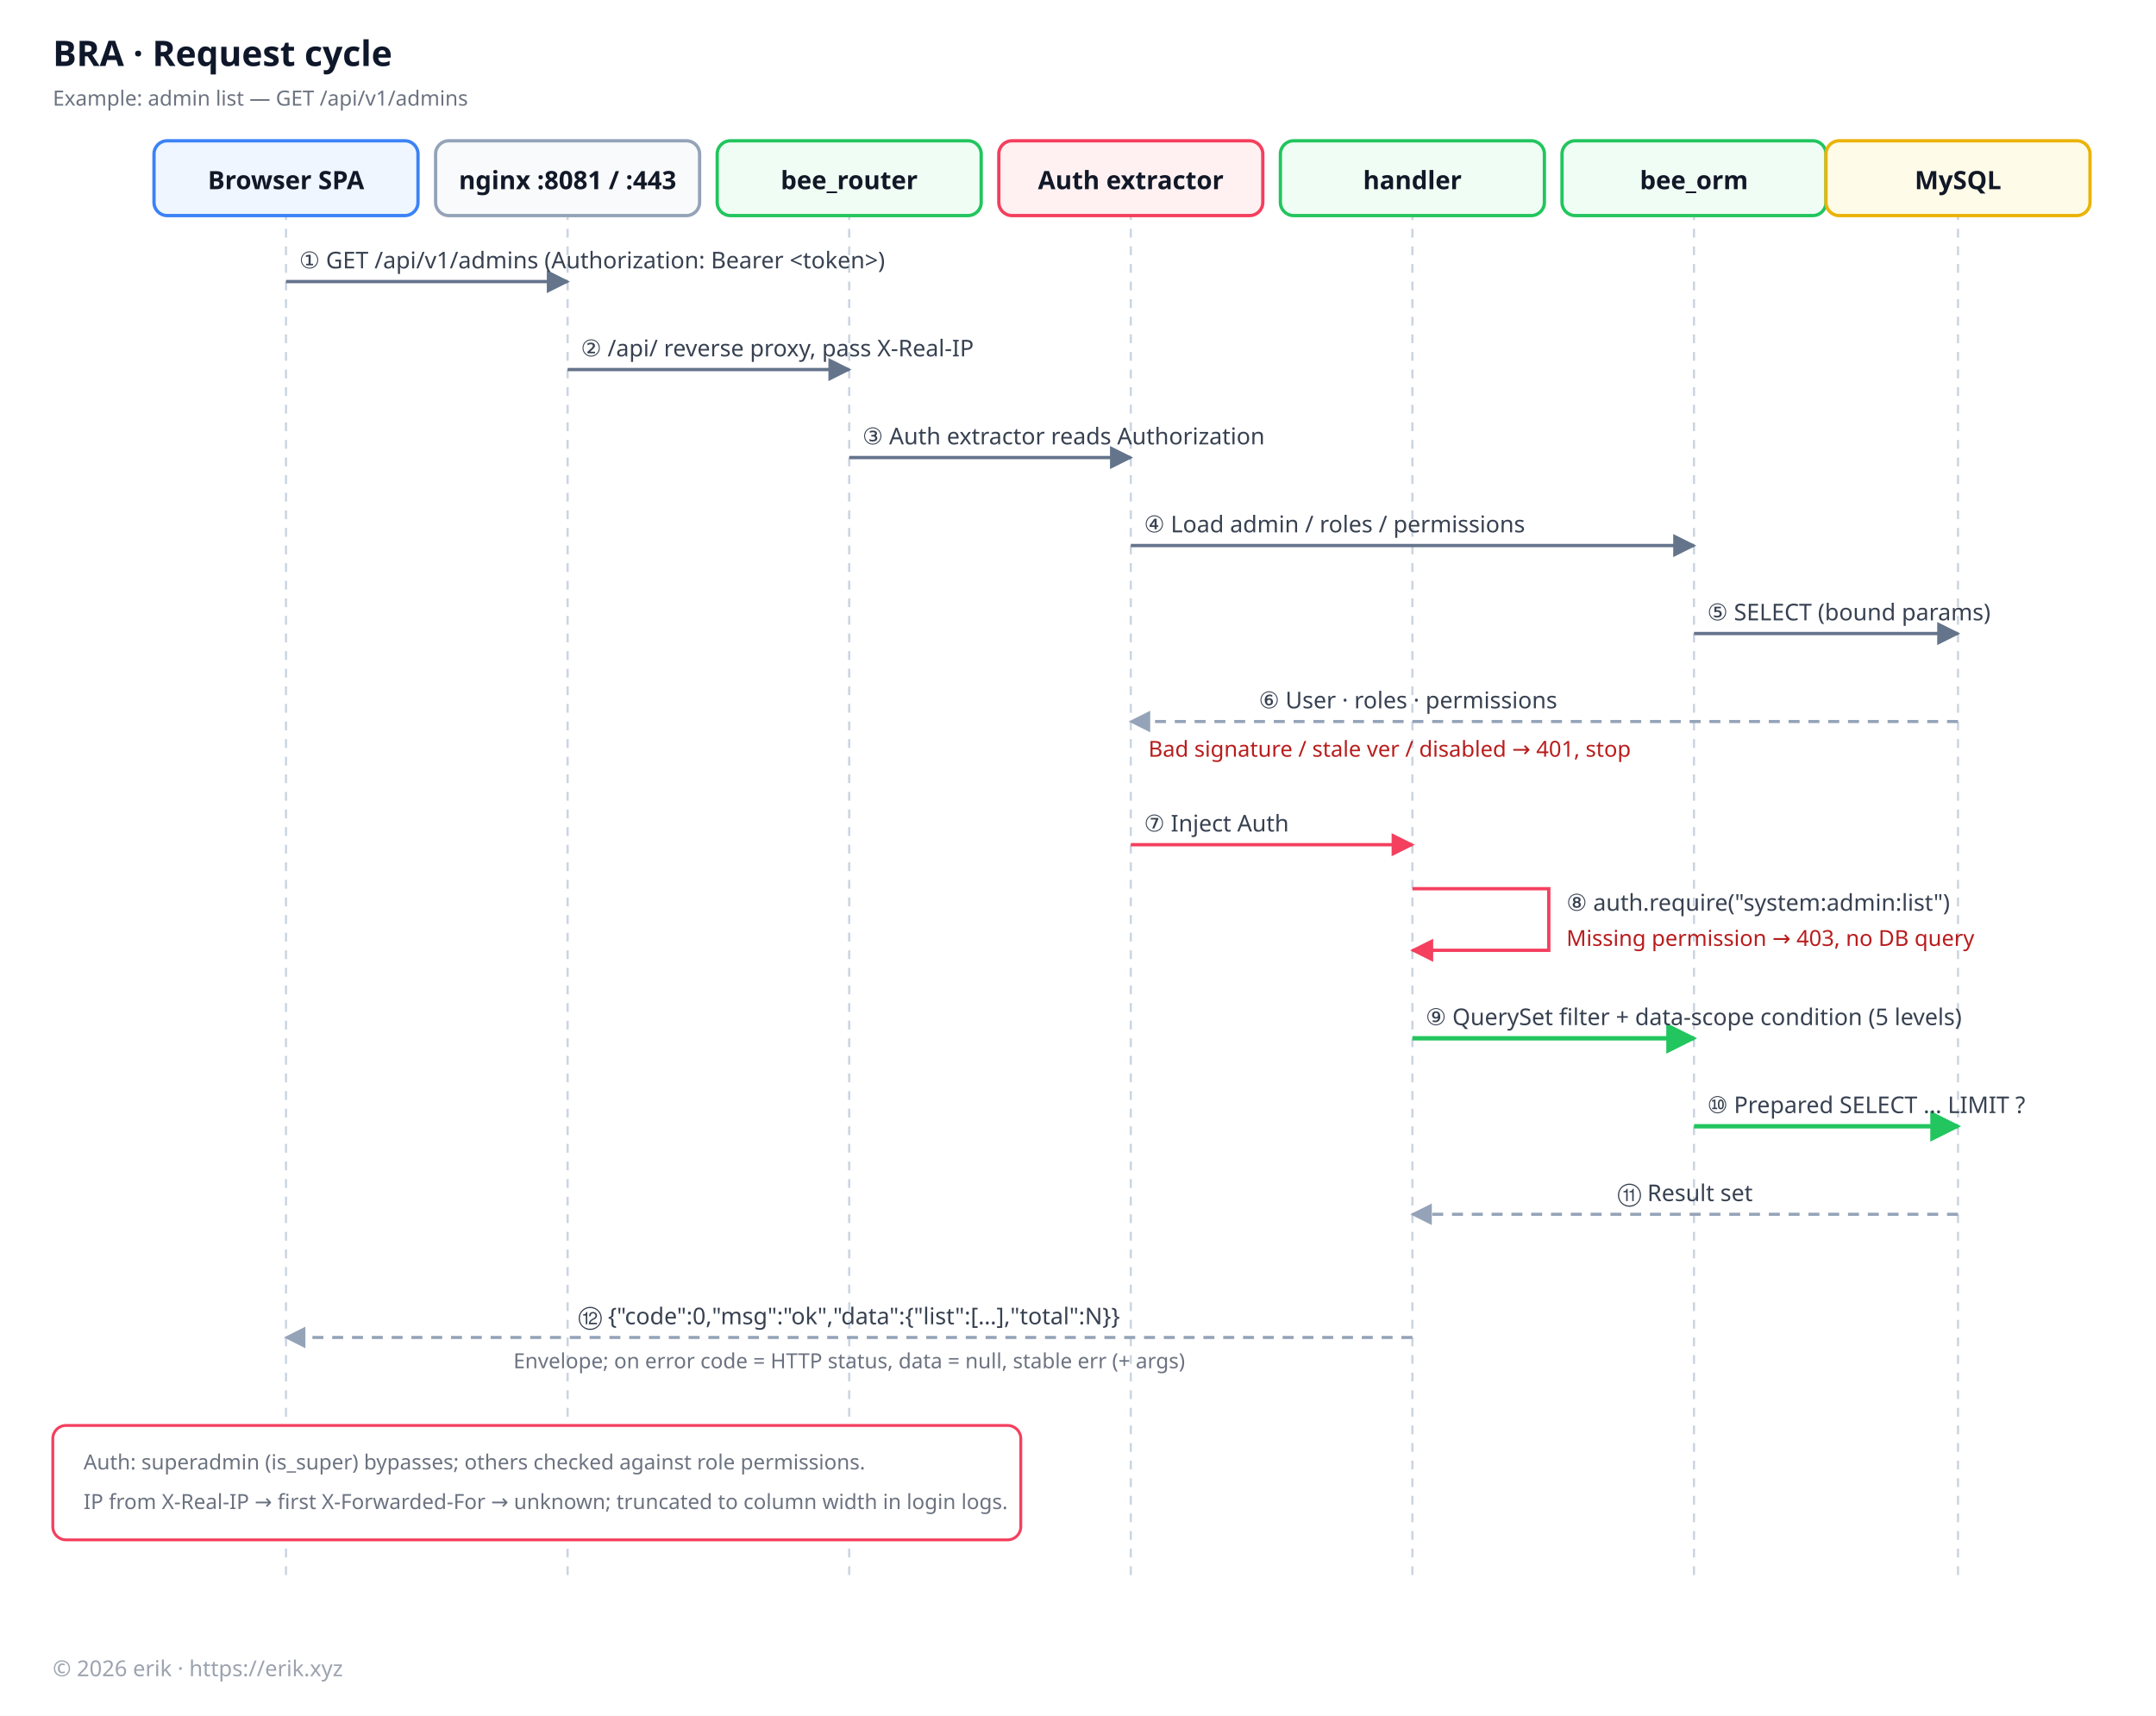
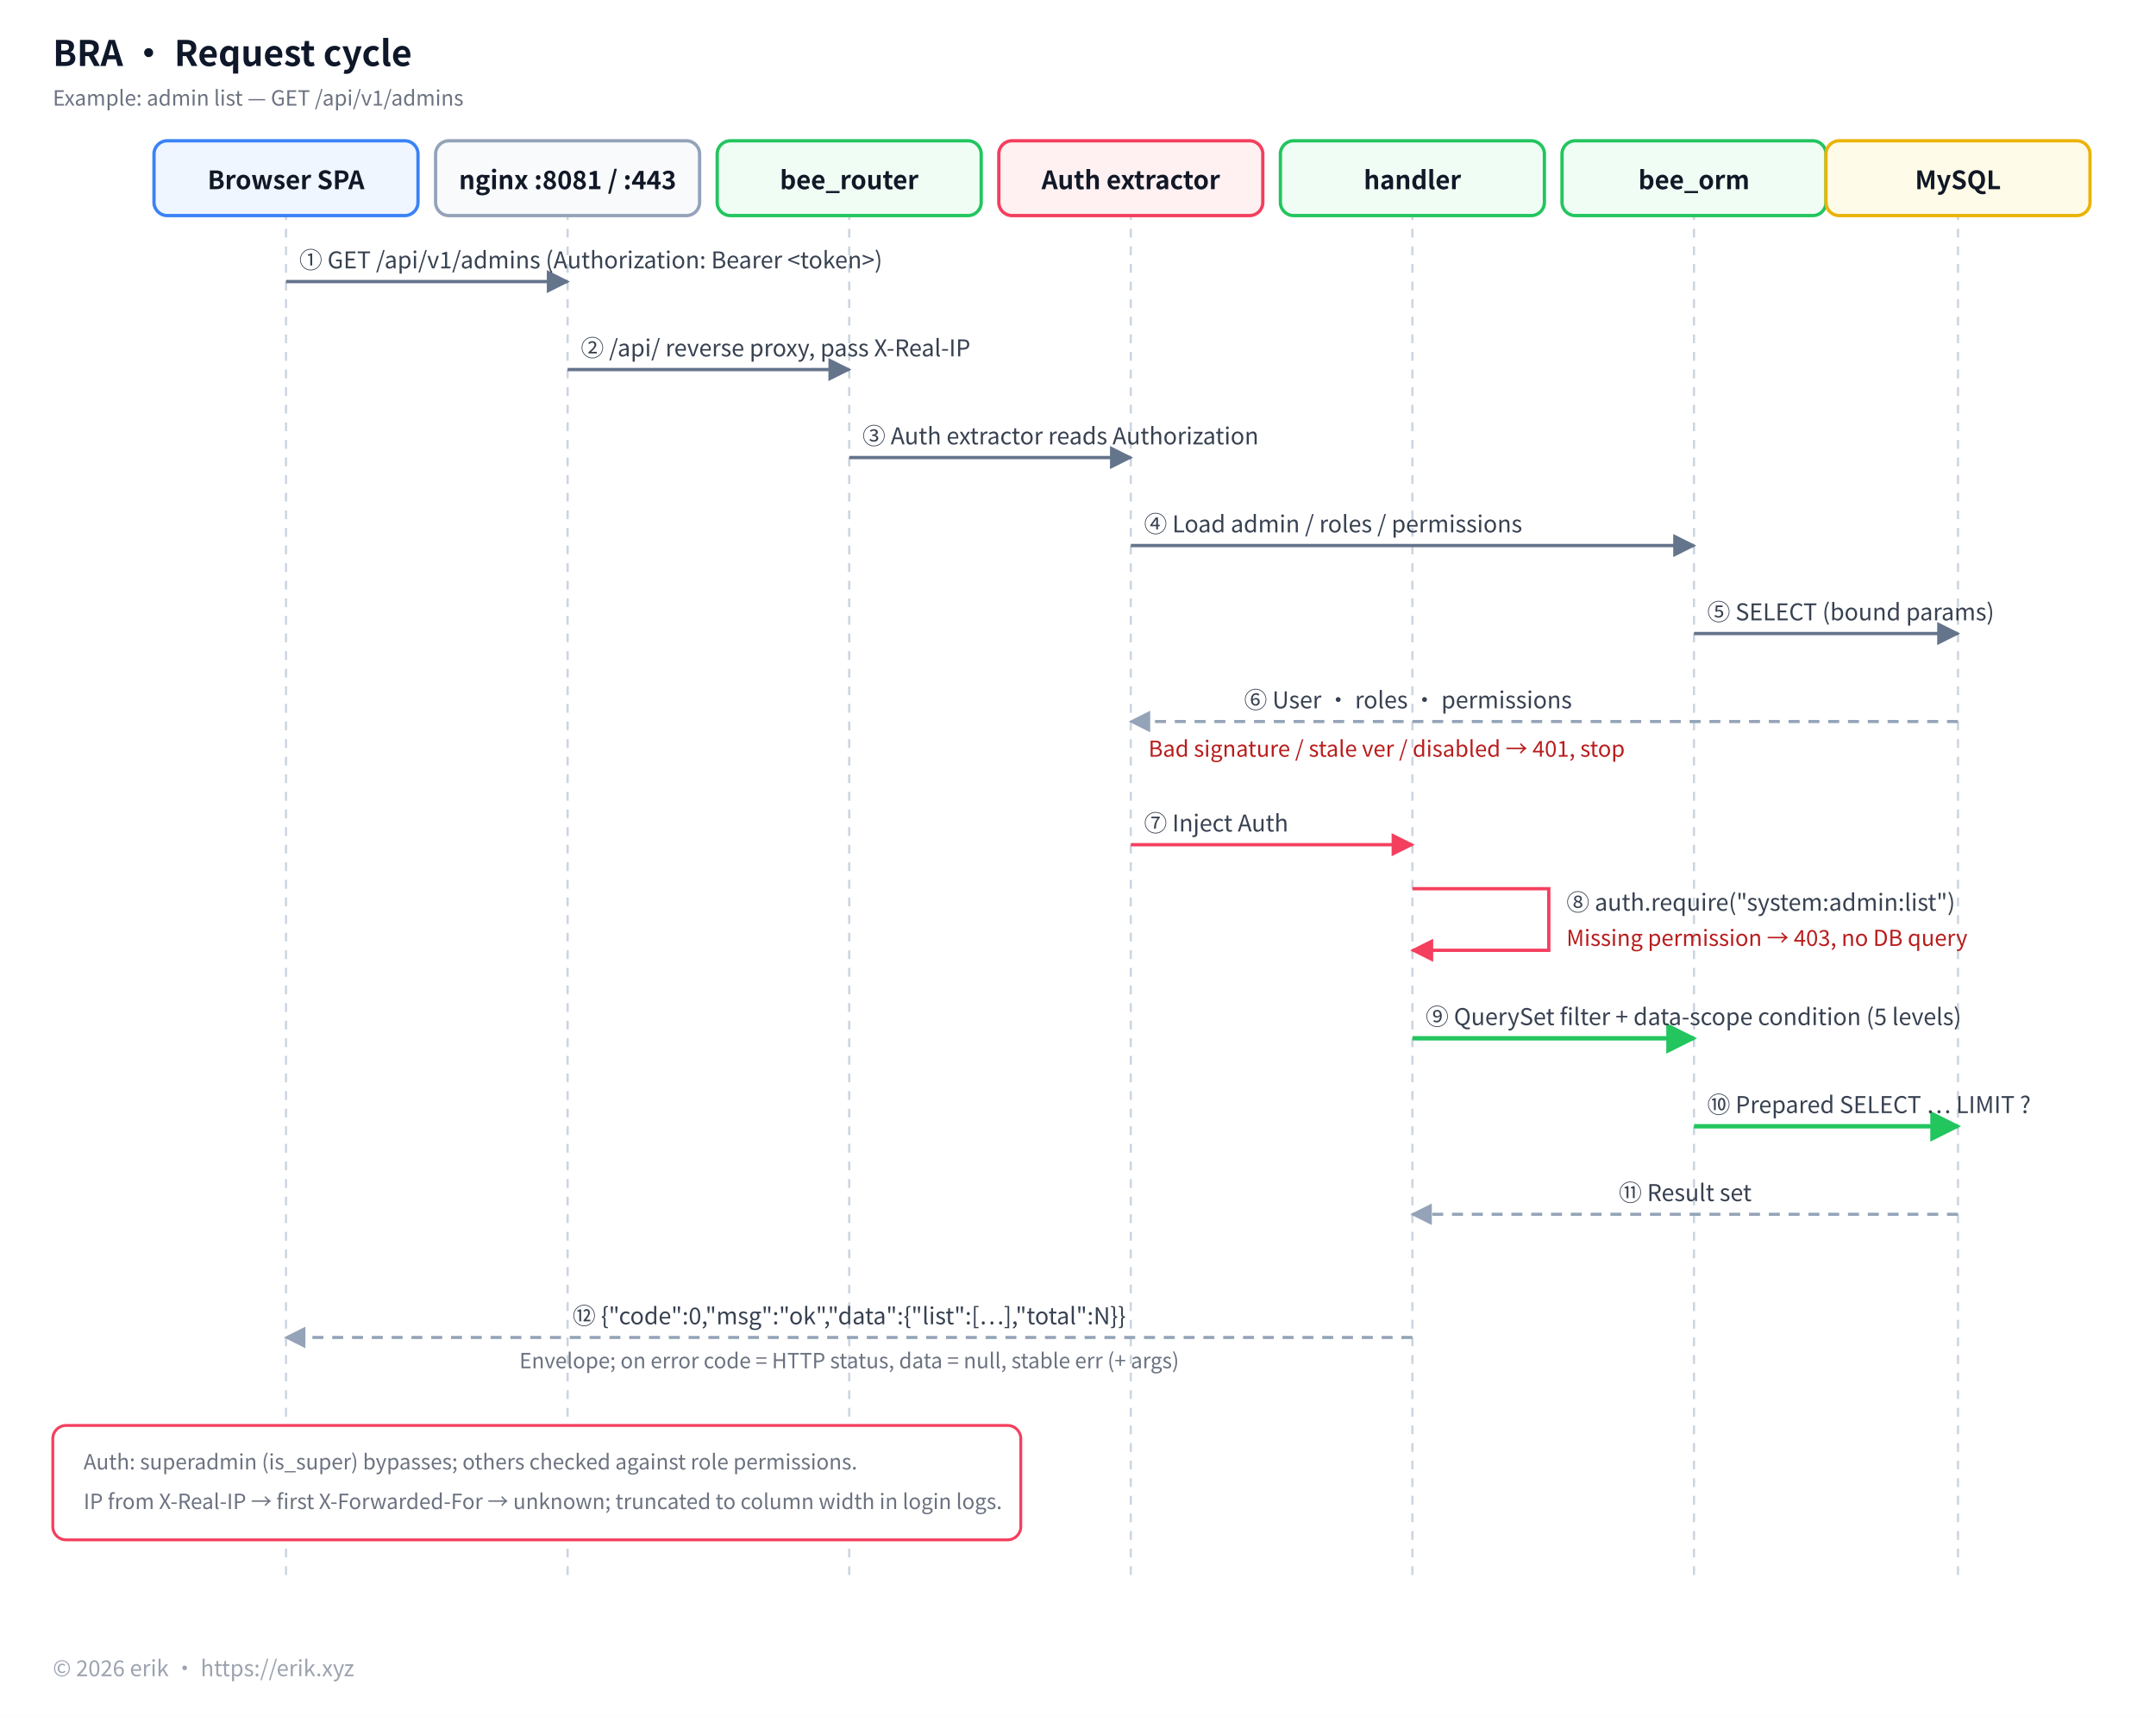
<svg xmlns="http://www.w3.org/2000/svg" viewBox="0 0 980 780" width="980" height="780" role="img" aria-label="Bee Rust Admin request-cycle sequence diagram">
  <style>
    .bg { fill: #ffffff; }
    .head-frontend { fill: #eff6ff; stroke: #3b82f6; stroke-width: 1.5; }
    .head-external { fill: #f8fafc; stroke: #94a3b8; stroke-width: 1.5; }
    .head-backend  { fill: #f0fdf4; stroke: #22c55e; stroke-width: 1.5; }
    .head-security { fill: #fff1f2; stroke: #f43f5e; stroke-width: 1.5; }
    .head-db       { fill: #fefce8; stroke: #eab308; stroke-width: 1.5; }
    .life { stroke: #cbd5e1; stroke-width: 1; stroke-dasharray: 4 4; }
-     .t-head{ font: 600 11.5px system-ui, "PingFang SC", "Microsoft YaHei", sans-serif; fill: #111827; }
-     .t-sub { font: 9.5px system-ui, "PingFang SC", "Microsoft YaHei", sans-serif; fill: #6b7280; }
-     .t-msg { font: 10.5px system-ui, "PingFang SC", "Microsoft YaHei", sans-serif; fill: #374151; }
-     .t-note{ font: 10px system-ui, "PingFang SC", "Microsoft YaHei", sans-serif; fill: #b91c1c; }
-     .t-title{ font: 700 16px system-ui, "PingFang SC", "Microsoft YaHei", sans-serif; fill: #0f172a; }
-     .t-foot{ font: 10px system-ui, "PingFang SC", "Microsoft YaHei", sans-serif; fill: #9ca3af; }
+     .t-head{ font: 600 11.5px "Noto Sans SC", "Noto Sans CJK SC", "Source Han Sans SC", "WenQuanYi Micro Hei", system-ui, sans-serif; fill: #111827; }
+     .t-sub { font: 9.5px "Noto Sans SC", "Noto Sans CJK SC", "Source Han Sans SC", "WenQuanYi Micro Hei", system-ui, sans-serif; fill: #6b7280; }
+     .t-msg { font: 10.5px "Noto Sans SC", "Noto Sans CJK SC", "Source Han Sans SC", "WenQuanYi Micro Hei", system-ui, sans-serif; fill: #374151; }
+     .t-note{ font: 10px "Noto Sans SC", "Noto Sans CJK SC", "Source Han Sans SC", "WenQuanYi Micro Hei", system-ui, sans-serif; fill: #b91c1c; }
+     .t-title{ font: 700 16px "Noto Sans SC", "Noto Sans CJK SC", "Source Han Sans SC", "WenQuanYi Micro Hei", system-ui, sans-serif; fill: #0f172a; }
+     .t-foot{ font: 10px "Noto Sans SC", "Noto Sans CJK SC", "Source Han Sans SC", "WenQuanYi Micro Hei", system-ui, sans-serif; fill: #9ca3af; }
    .msg      { stroke: #64748b; stroke-width: 1.5; fill: none; }
    .msg-hot  { stroke: #22c55e; stroke-width: 2; fill: none; }
    .msg-ret  { stroke: #94a3b8; stroke-width: 1.4; stroke-dasharray: 5 4; fill: none; }
    .msg-sec  { stroke: #f43f5e; stroke-width: 1.5; fill: none; }
    .selfbox  { fill: #ffffff; stroke: #f43f5e; stroke-width: 1.3; }
-     .stepno { font: 600 10px ui-monospace, Menlo, Consolas, monospace; fill: #0ea5e9; }
+     .stepno { font: 600 10px "JetBrains Mono", "Noto Sans Mono", "Cascadia Code", "Roboto Mono", "DejaVu Sans Mono", ui-monospace, monospace; fill: #0ea5e9; }
  </style>
  <defs>
    <marker id="m" viewBox="0 0 10 10" refX="9" refY="5" markerWidth="7" markerHeight="7" orient="auto-start-reverse">
      <path d="M0,0 L10,5 L0,10 z" fill="#64748b" />
    </marker>
    <marker id="m-hot" viewBox="0 0 10 10" refX="9" refY="5" markerWidth="7" markerHeight="7" orient="auto-start-reverse">
      <path d="M0,0 L10,5 L0,10 z" fill="#22c55e" />
    </marker>
    <marker id="m-ret" viewBox="0 0 10 10" refX="9" refY="5" markerWidth="7" markerHeight="7" orient="auto-start-reverse">
      <path d="M0,0 L10,5 L0,10 z" fill="#94a3b8" />
    </marker>
    <marker id="m-sec" viewBox="0 0 10 10" refX="9" refY="5" markerWidth="7" markerHeight="7" orient="auto-start-reverse">
      <path d="M0,0 L10,5 L0,10 z" fill="#f43f5e" />
    </marker>
  </defs>
  <rect class="bg" x="0" y="0" width="980" height="780" />
  <text class="t-title" x="24" y="30">BRA · Request cycle</text>
  <text class="t-sub" x="24" y="48" font-size="10.5">Example: admin list — GET /api/v1/admins</text>
  <line class="life" x1="130" y1="96" x2="130" y2="716" />
  <line class="life" x1="258" y1="96" x2="258" y2="716" />
  <line class="life" x1="386" y1="96" x2="386" y2="716" />
  <line class="life" x1="514" y1="96" x2="514" y2="716" />
  <line class="life" x1="642" y1="96" x2="642" y2="716" />
  <line class="life" x1="770" y1="96" x2="770" y2="716" />
  <line class="life" x1="890" y1="96" x2="890" y2="716" />
  <rect class="head-frontend" x="70" y="64" width="120" height="34" rx="6" />
  <text class="t-head" x="130" y="86" text-anchor="middle">Browser SPA</text>
  <rect class="head-external" x="198" y="64" width="120" height="34" rx="6" />
  <text class="t-head" x="258" y="86" text-anchor="middle">nginx :8081 / :443</text>
  <rect class="head-backend" x="326" y="64" width="120" height="34" rx="6" />
  <text class="t-head" x="386" y="86" text-anchor="middle">bee_router</text>
  <rect class="head-security" x="454" y="64" width="120" height="34" rx="6" />
  <text class="t-head" x="514" y="86" text-anchor="middle">Auth extractor</text>
  <rect class="head-backend" x="582" y="64" width="120" height="34" rx="6" />
  <text class="t-head" x="642" y="86" text-anchor="middle">handler</text>
  <rect class="head-backend" x="710" y="64" width="120" height="34" rx="6" />
  <text class="t-head" x="770" y="86" text-anchor="middle">bee_orm</text>
  <rect class="head-db" x="830" y="64" width="120" height="34" rx="6" />
  <text class="t-head" x="890" y="86" text-anchor="middle">MySQL</text>
  <path class="msg" d="M130,128 L258,128" marker-end="url(#m)" />
  <text class="t-msg" x="136" y="122">① GET /api/v1/admins (Authorization: Bearer &lt;token&gt;)</text>
  <path class="msg" d="M258,168 L386,168" marker-end="url(#m)" />
  <text class="t-msg" x="264" y="162">② /api/ reverse proxy, pass X-Real-IP</text>
  <path class="msg" d="M386,208 L514,208" marker-end="url(#m)" />
  <text class="t-msg" x="392" y="202">③ Auth extractor reads Authorization</text>
  <path class="msg" d="M514,248 L770,248" marker-end="url(#m)" />
  <text class="t-msg" x="520" y="242">④ Load admin / roles / permissions</text>
  <path class="msg" d="M770,288 L890,288" marker-end="url(#m)" />
  <text class="t-msg" x="776" y="282">⑤ SELECT (bound params)</text>
  <path class="msg-ret" d="M890,328 L514,328" marker-end="url(#m-ret)" />
  <text class="t-msg" x="640" y="322" text-anchor="middle">⑥ User · roles · permissions</text>
  <text class="t-note" x="522" y="344">Bad signature / stale ver / disabled → 401, stop</text>
  <path class="msg-sec" d="M514,384 L642,384" marker-end="url(#m-sec)" />
  <text class="t-msg" x="520" y="378">⑦ Inject Auth</text>
  <path class="msg-sec" d="M642,404 L704,404 L704,432 L642,432" marker-end="url(#m-sec)" />
  <text class="t-msg" x="712" y="414">⑧ auth.require("system:admin:list")</text>
  <text class="t-note" x="712" y="430">Missing permission → 403, no DB query</text>
  <path class="msg-hot" d="M642,472 L770,472" marker-end="url(#m-hot)" />
  <text class="t-msg" x="648" y="466">⑨ QuerySet filter + data-scope condition (5 levels)</text>
  <path class="msg-hot" d="M770,512 L890,512" marker-end="url(#m-hot)" />
  <text class="t-msg" x="776" y="506">⑩ Prepared SELECT … LIMIT ?</text>
  <path class="msg-ret" d="M890,552 L642,552" marker-end="url(#m-ret)" />
  <text class="t-msg" x="766" y="546" text-anchor="middle">⑪ Result set</text>
  <path class="msg-ret" d="M642,608 L130,608" marker-end="url(#m-ret)" />
  <text class="t-msg" x="386" y="602" text-anchor="middle">⑫ {"code":0,"msg":"ok","data":{"list":[…],"total":N}}</text>
  <text class="t-sub" x="386" y="622" text-anchor="middle">Envelope; on error code = HTTP status, data = null, stable err (+ args)</text>
  <rect class="selfbox" x="24" y="648" width="440" height="52" rx="6" />
  <text class="t-sub" x="38" y="668">Auth: superadmin (is_super) bypasses; others checked against role permissions.</text>
  <text class="t-sub" x="38" y="686">IP from X-Real-IP → first X-Forwarded-For → unknown; truncated to column width in login logs.</text>
  <text class="t-foot" x="24" y="762">© 2026 erik · https://erik.xyz</text>
</svg>
